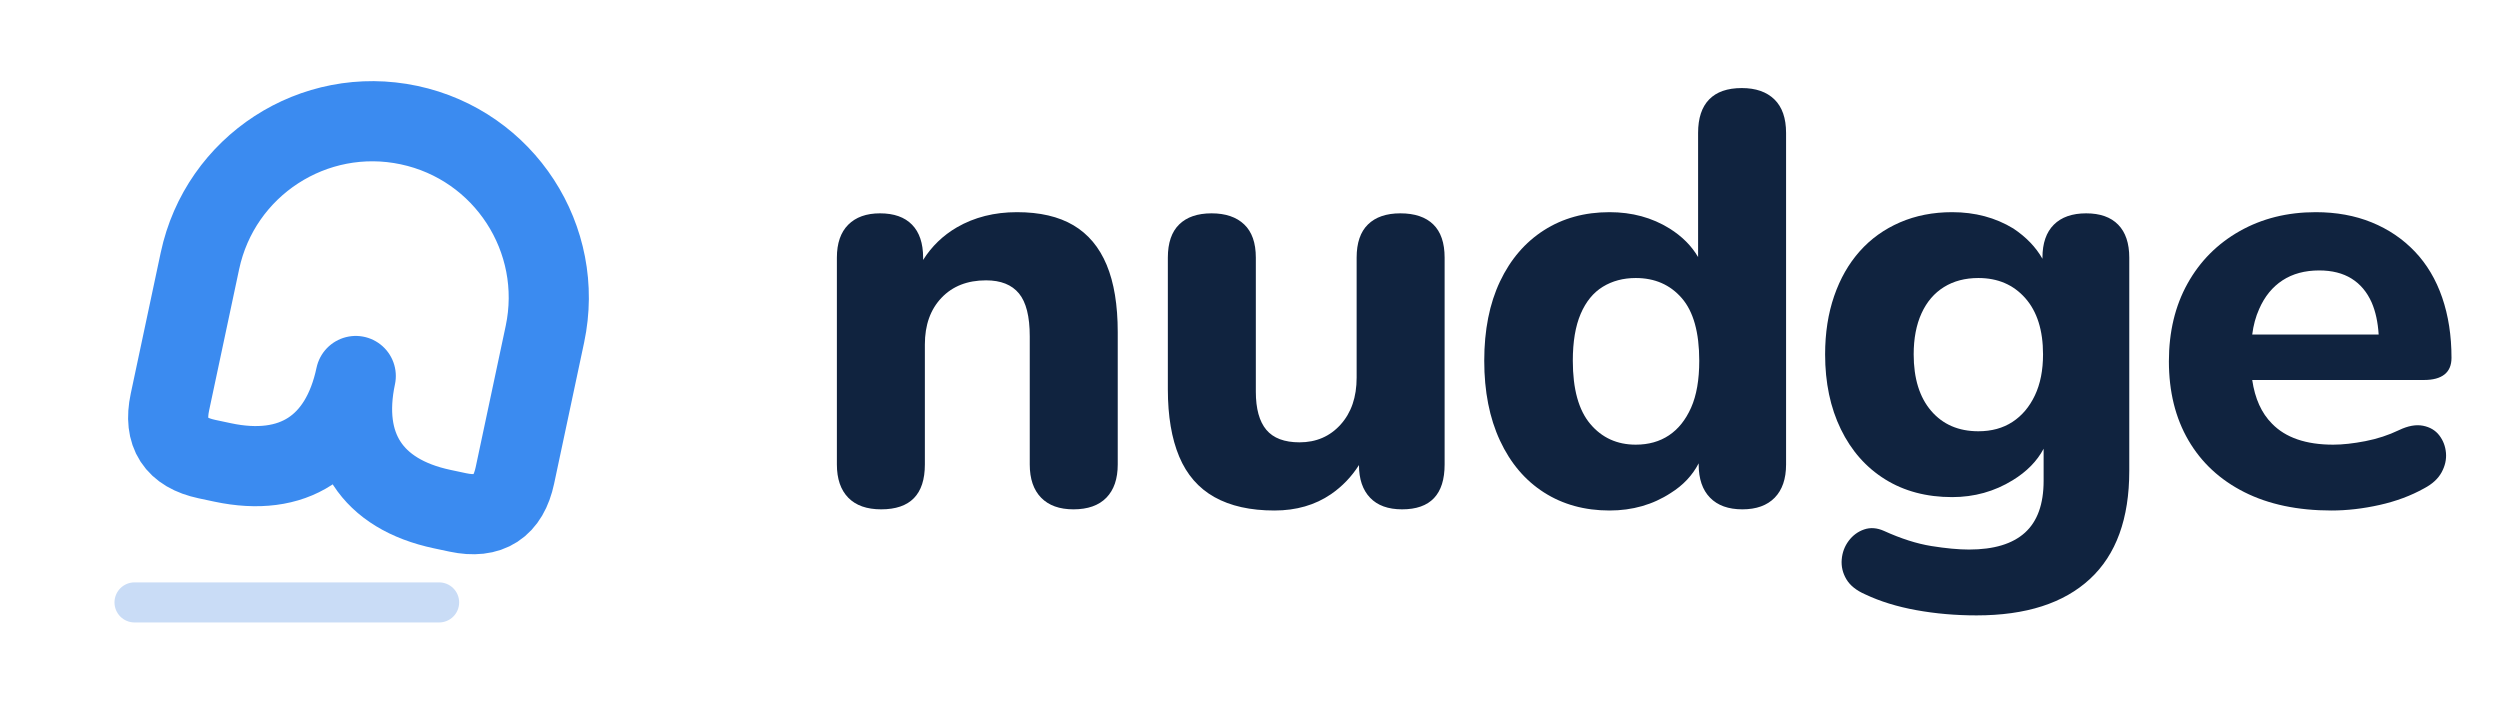
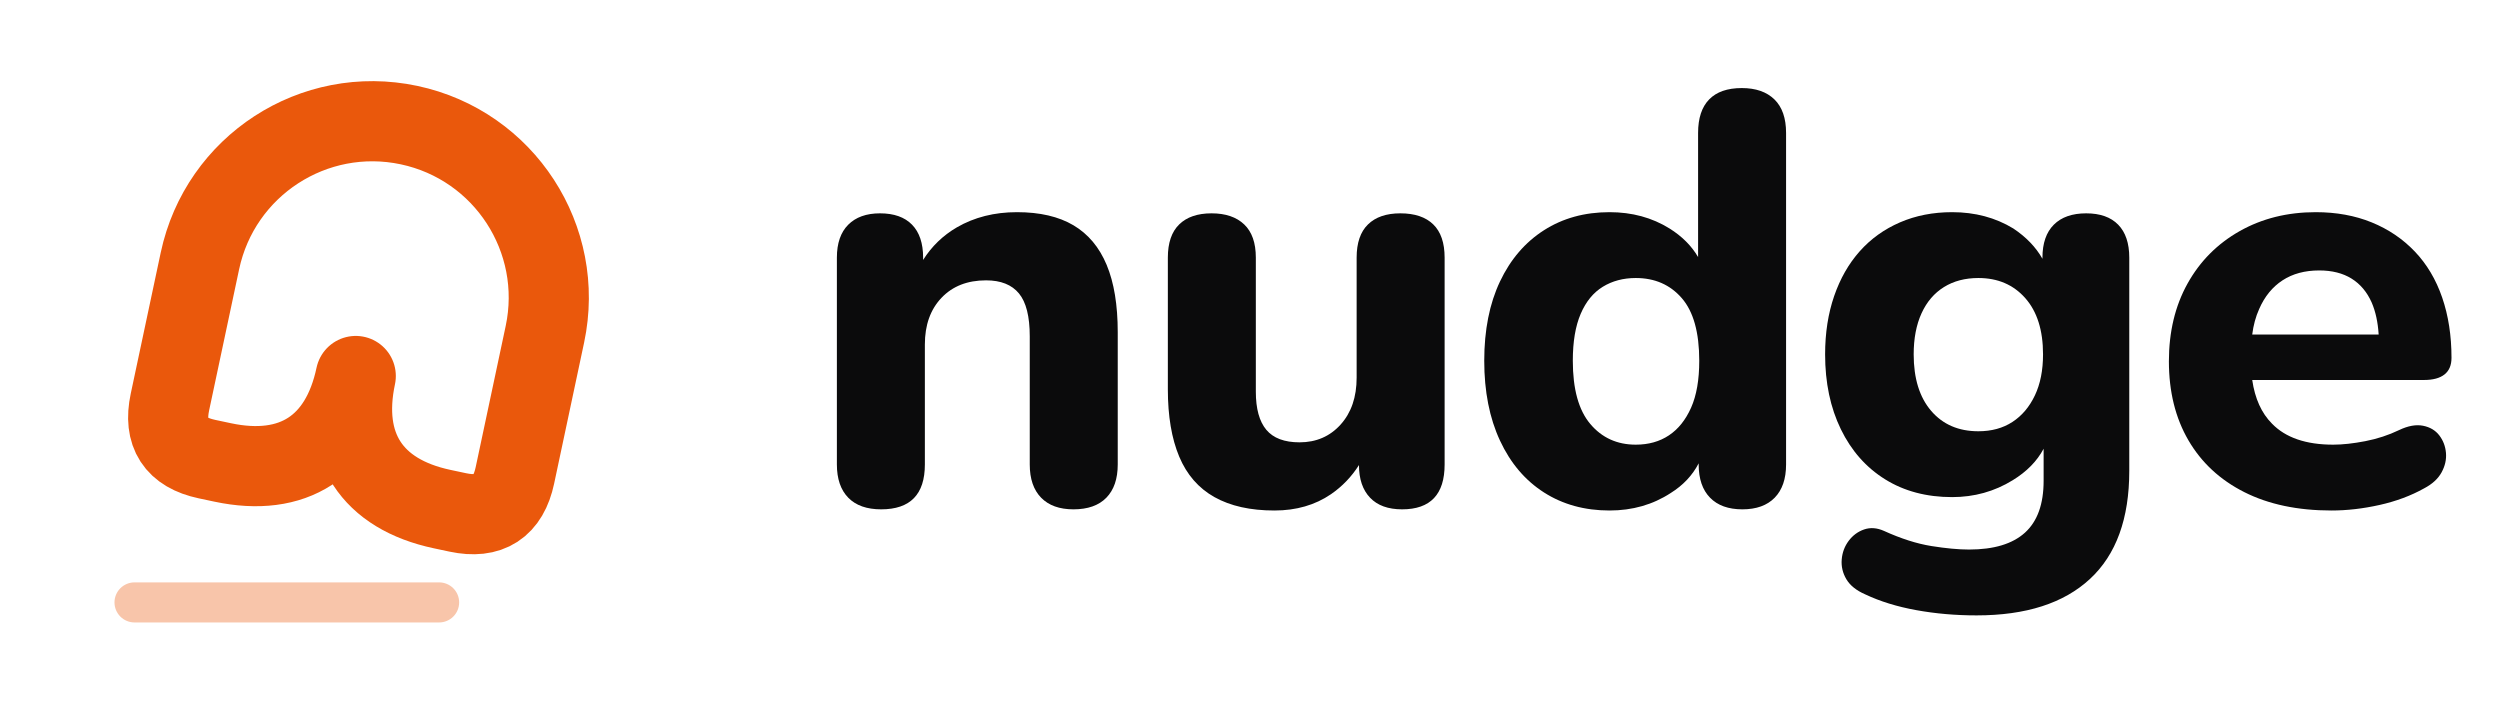
<svg xmlns="http://www.w3.org/2000/svg" viewBox="-83.26 -865.13 4290.50 1207.27">
  <g transform="translate(0.0 -781.9) scale(6.8782) translate(-30.54 -51.79)">
    <g fill="none" stroke-linecap="round" stroke-linejoin="round">
-       <path d="M52 190 H128" stroke="#C9DCF6" stroke-width="10" />
-       <path transform="rotate(12 144 172)" d="M100 142 C100 160 90 170 72 170 H68 Q56 170 56 158 V122 A44 44 0 0 1 144 122 V158 Q144 170 132 170 H128 C110 170 100 160 100 142 Z" stroke="#3B8BF0" stroke-width="20" />
+       <path d="M52 190 H128" stroke="#F8C5AA" stroke-width="10" />
+       <path transform="rotate(12 144 172)" d="M100 142 C100 160 90 170 72 170 H68 Q56 170 56 158 V122 A44 44 0 0 1 144 122 V158 Q144 170 132 170 H128 C110 170 100 160 100 142 Z" stroke="#EA580C" stroke-width="20" />
    </g>
  </g>
-   <g fill="#10233F" transform="translate(1295.0 0) scale(1 -1)">
+   <g fill="#0B0B0C" transform="translate(1295.0 0) scale(1 -1)">
    <path transform="translate(0.0 0)" d="M134 -9Q97 -9 77.5 11.0Q58 31 58 68V423Q58 460 77.5 479.5Q97 499 132 499Q168 499 187.0 479.5Q206 460 206 423V419Q228 454 264 475Q309 501 367 501Q426 501 464.0 478.5Q502 456 521.0 410.5Q540 365 540 295V68Q540 31 520.5 11.0Q501 -9 464 -9Q428 -9 408.5 11.0Q389 31 389 68V288Q389 339 370.5 361.5Q352 384 314 384Q266 384 237.5 354.0Q209 324 209 274V68Q209 -9 134 -9Z" />
    <path transform="translate(570.0 0)" d="M239 -11Q177 -11 136.0 12.0Q95 35 75.5 81.5Q56 128 56 197V423Q56 461 75.5 480.0Q95 499 131.0 499.0Q167 499 187.0 480.0Q207 461 207 423V193Q207 149 225.0 127.5Q243 106 282 106Q325 106 352.5 136.5Q380 167 380 217V423Q380 461 399.5 480.0Q419 499 455 499Q492 499 511.5 480.0Q531 461 531 423V68Q531 -9 458 -9Q422 -9 403 11Q384 31 384 67Q365 37 336 17Q295 -11 239 -11Z" />
    <path transform="translate(1135.0 0)" d="M249 -11Q185 -11 136.5 20.0Q88 51 61.0 109.0Q34 167 34.0 246.0Q34 325 61.0 382.0Q88 439 136.5 470.0Q185 501 249 501Q307 501 352 473Q384 453 401 424V637Q401 675 420.0 694.5Q439 714 476 714Q512 714 532.0 694.5Q552 675 552 637V68Q552 31 532.5 11.0Q513 -9 477.0 -9.0Q441 -9 421.5 11.0Q402 31 402 68V70Q386 39 354 19Q308 -11 249 -11ZM294 102Q327 102 351.0 118.0Q375 134 389.0 165.5Q403 197 403 246Q403 319 373.0 353.5Q343 388 294 388Q262 388 237.5 373.0Q213 358 199.5 326.5Q186 295 186 246Q186 173 216.0 137.5Q246 102 294 102Z" />
    <path transform="translate(1720.0 0)" d="M294 -191Q240 -191 190.5 -182.0Q141 -173 103 -155Q80 -145 70.5 -129.0Q61 -113 62.5 -95.0Q64 -77 74.5 -63.0Q85 -49 101.0 -43.5Q117 -38 135 -46Q179 -66 216.5 -72.0Q254 -78 281 -78Q345 -78 377.0 -49.0Q409 -20 409 40V95Q392 63 356 41Q309 12 252 12Q186 12 137.0 42.5Q88 73 61.0 128.5Q34 184 34 257Q34 312 49.5 357.0Q65 402 93.5 434.0Q122 466 162.5 483.5Q203 501 252 501Q311 501 357 473Q390 451 407 421V423Q407 460 426.5 479.5Q446 499 482.0 499.0Q518 499 537.0 479.5Q556 460 556 423V57Q556 -66 488.5 -128.5Q421 -191 294 -191ZM297 125Q331 125 355.5 141.0Q380 157 394.0 186.5Q408 216 408 257Q408 319 377.5 353.5Q347 388 297 388Q263 388 238.0 372.5Q213 357 199.5 327.5Q186 298 186 257Q186 195 216.0 160.0Q246 125 297 125Z" />
    <path transform="translate(2310.0 0)" d="M313 -11Q226 -11 163.5 20.5Q101 52 67.5 109.5Q34 167 34 245Q34 321 66.0 378.5Q98 436 155.5 468.5Q213 501 286 501Q339 501 382.0 483.5Q425 466 456.0 433.5Q487 401 503.0 354.5Q519 308 519 251Q519 232 507.0 222.5Q495 213 472 213H177Q184 165 211 138Q246 102 316 102Q340 102 371.0 108.0Q402 114 429 127Q452 138 470.0 134.5Q488 131 498.0 118.0Q508 105 509.5 88.0Q511 71 502.0 54.5Q493 38 472 27Q438 8 395.5 -1.5Q353 -11 313 -11ZM177 291H394Q392 323 382 346Q370 373 347.5 387.0Q325 401 292 401Q255 401 229.0 384.0Q203 367 189 335Q180 315 177 291Z" />
  </g>
</svg>
